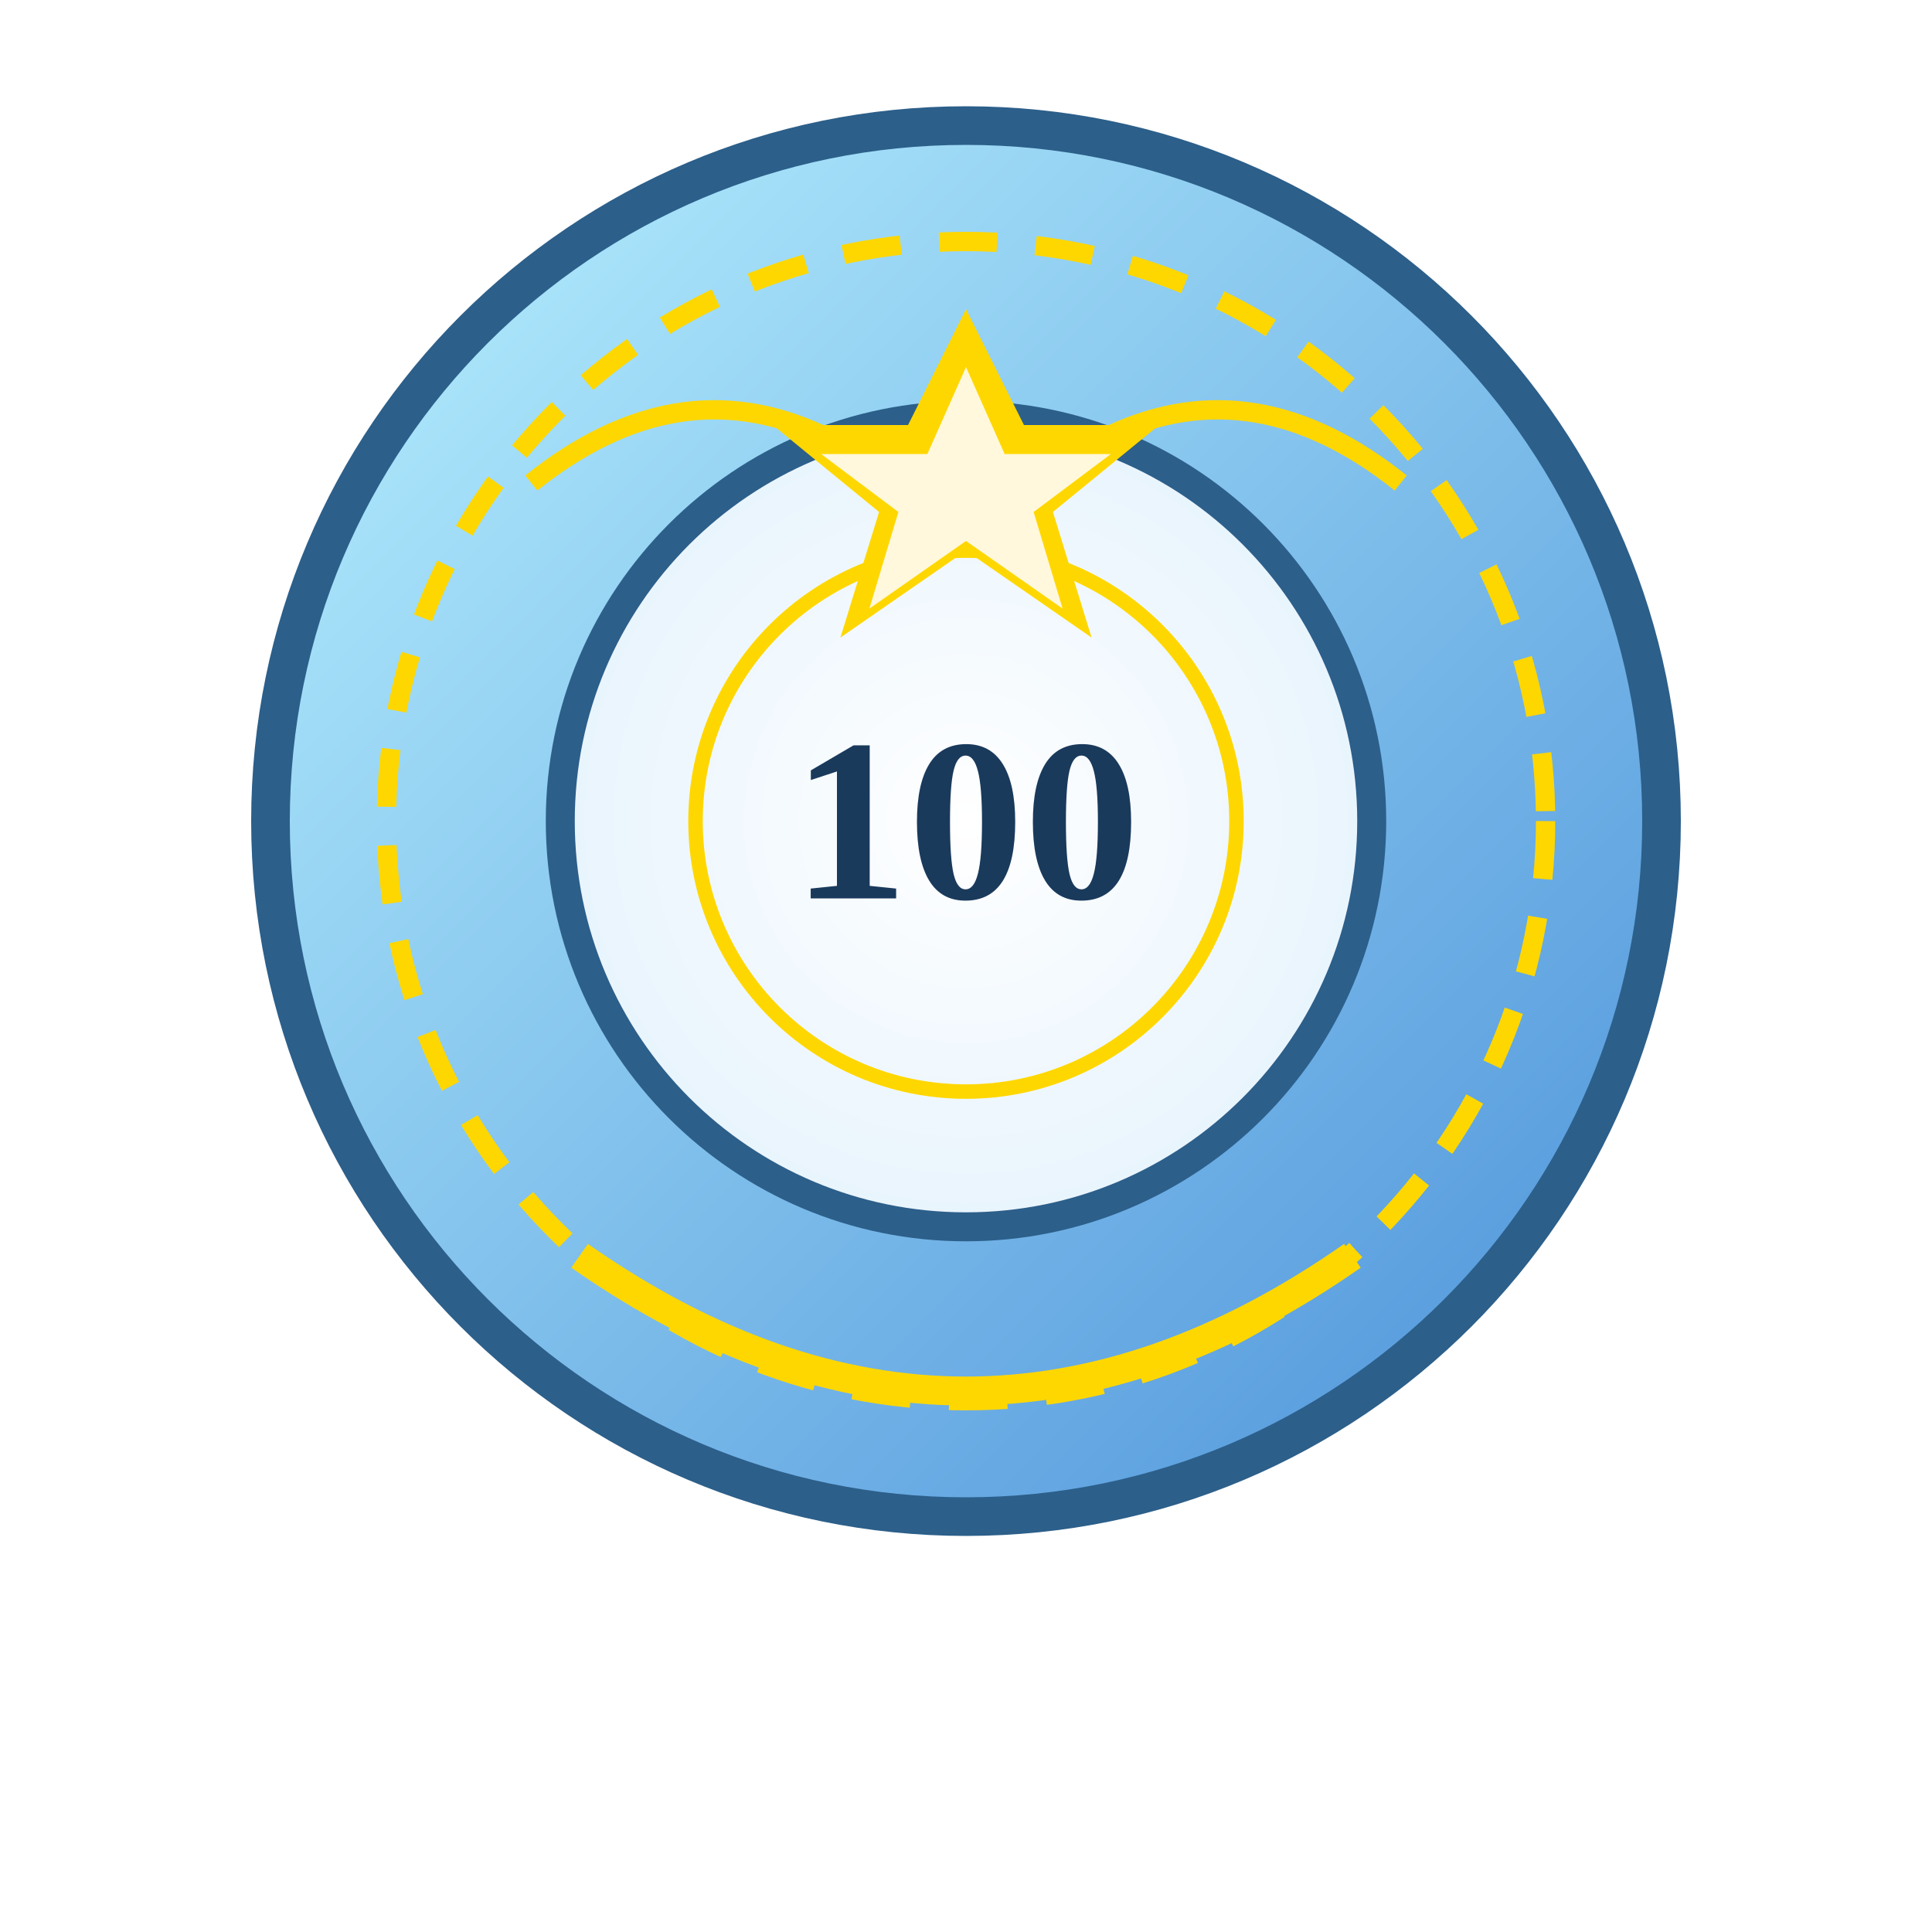
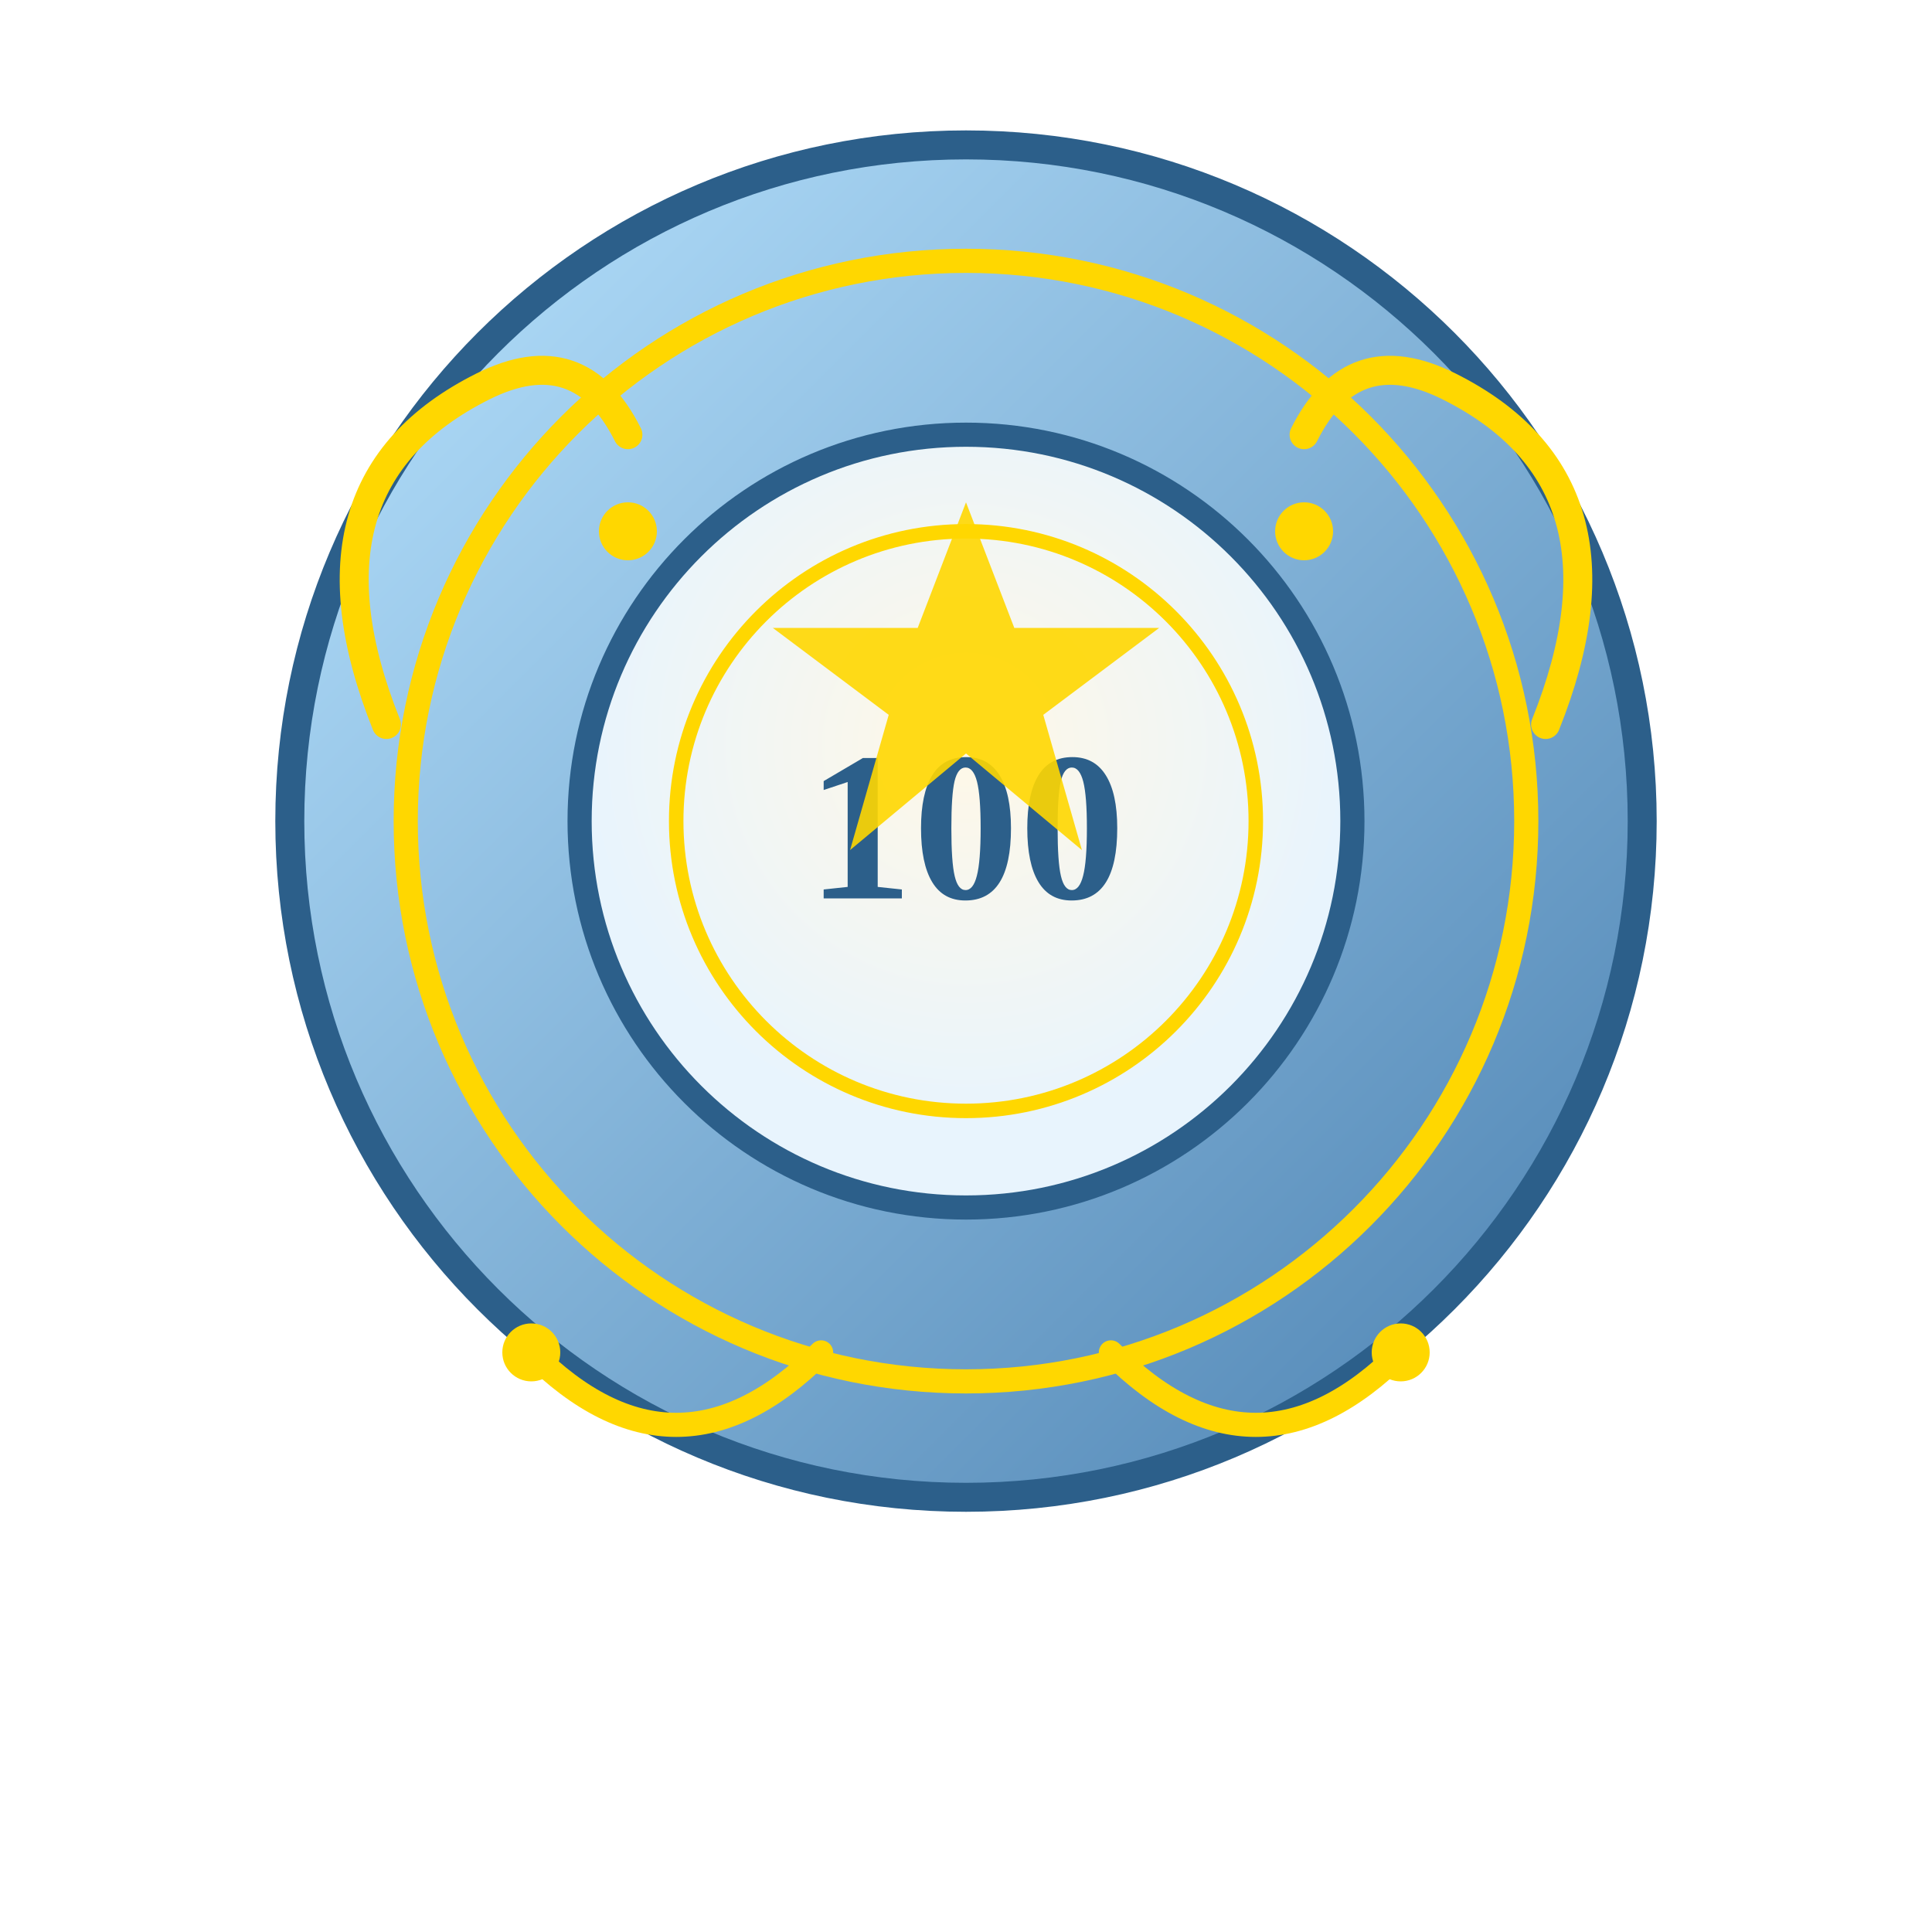
<svg xmlns="http://www.w3.org/2000/svg" viewBox="0 0 200 200">
  <defs>
-     <linearGradient id="bg100" x1="0%" y1="0%" x2="100%" y2="100%">
-       <stop offset="0%" style="stop-color:#B9F2FF" />
-       <stop offset="100%" style="stop-color:#4A90D9" />
+     <linearGradient id="g100" x1="0" y1="0" x2="1" y2="1">
+       <stop offset="0" stop-color="#B9E4FF" />
+       <stop offset="1" stop-color="#4A80B0" />
    </linearGradient>
-     <radialGradient id="innerGlow" cx="50%" cy="50%" r="50%">
-       <stop offset="0%" style="stop-color:#FFFFFF" />
-       <stop offset="100%" style="stop-color:#E8F4FD" />
+     <radialGradient id="cg" cx="50%" cy="40%" r="50%">
+       <stop offset="0" stop-color="#FFF8E7" />
+       <stop offset="1" stop-color="#E8F4FD" />
    </radialGradient>
  </defs>
-   <circle cx="100" cy="85" r="72" fill="url(#bg100)" stroke="#2C5F8A" stroke-width="4" />
-   <circle cx="100" cy="85" r="60" fill="none" stroke="#FFD700" stroke-width="2" stroke-dasharray="6,4" />
-   <circle cx="100" cy="85" r="42" fill="url(#innerGlow)" stroke="#2C5F8A" stroke-width="3" />
-   <circle cx="100" cy="85" r="28" fill="none" stroke="#FFD700" stroke-width="1.5" />
-   <text x="100" y="93" text-anchor="middle" font-size="24" font-weight="bold" fill="#1A3A5C">100</text>
-   <path d="M60 130 Q100 158 140 130" fill="none" stroke="#FFD700" stroke-width="3" />
-   <path d="M55 50 Q70 38 85 45" fill="none" stroke="#FFD700" stroke-width="2" />
-   <path d="M115 45 Q130 38 145 50" fill="none" stroke="#FFD700" stroke-width="2" />
-   <polygon points="100,32 106,44 120,44 109,53 113,66 100,57 87,66 91,53 80,44 94,44" fill="#FFD700" />
-   <polygon points="100,38 104,47 115,47 107,53 110,63 100,56 90,63 93,53 85,47 96,47" fill="#FFF8DC" />
+   <circle cx="100" cy="85" r="70" fill="url(#g100)" stroke="#2C5F8A" stroke-width="3" />
+   <circle cx="100" cy="85" r="58" fill="none" stroke="#FFD700" stroke-width="2.5" />
+   <circle cx="100" cy="85" r="40" fill="url(#cg)" stroke="#2C5F8A" stroke-width="2.5" />
+   <circle cx="100" cy="85" r="30" fill="none" stroke="#FFD700" stroke-width="1.5" />
+   <text x="100" y="93" text-anchor="middle" font-size="22" font-weight="bold" fill="#2C5F8A">100</text>
+   <path d="M40 75 Q30 50 50 40 Q60 35 65 45" fill="none" stroke="#FFD700" stroke-width="3" stroke-linecap="round" />
+   <path d="M160 75 Q170 50 150 40 Q140 35 135 45" fill="none" stroke="#FFD700" stroke-width="3" stroke-linecap="round" />
+   <path d="M55 140 Q70 155 85 140" fill="none" stroke="#FFD700" stroke-width="2.5" stroke-linecap="round" />
+   <path d="M145 140 Q130 155 115 140" fill="none" stroke="#FFD700" stroke-width="2.5" stroke-linecap="round" />
+   <polygon points="100,52 105,65 120,65 108,74 112,88 100,78 88,88 92,74 80,65 95,65" fill="#FFD700" opacity="0.9" />
+   <circle cx="65" cy="55" r="3" fill="#FFD700" />
+   <circle cx="135" cy="55" r="3" fill="#FFD700" />
+   <circle cx="55" cy="140" r="3" fill="#FFD700" />
+   <circle cx="145" cy="140" r="3" fill="#FFD700" />
</svg>
